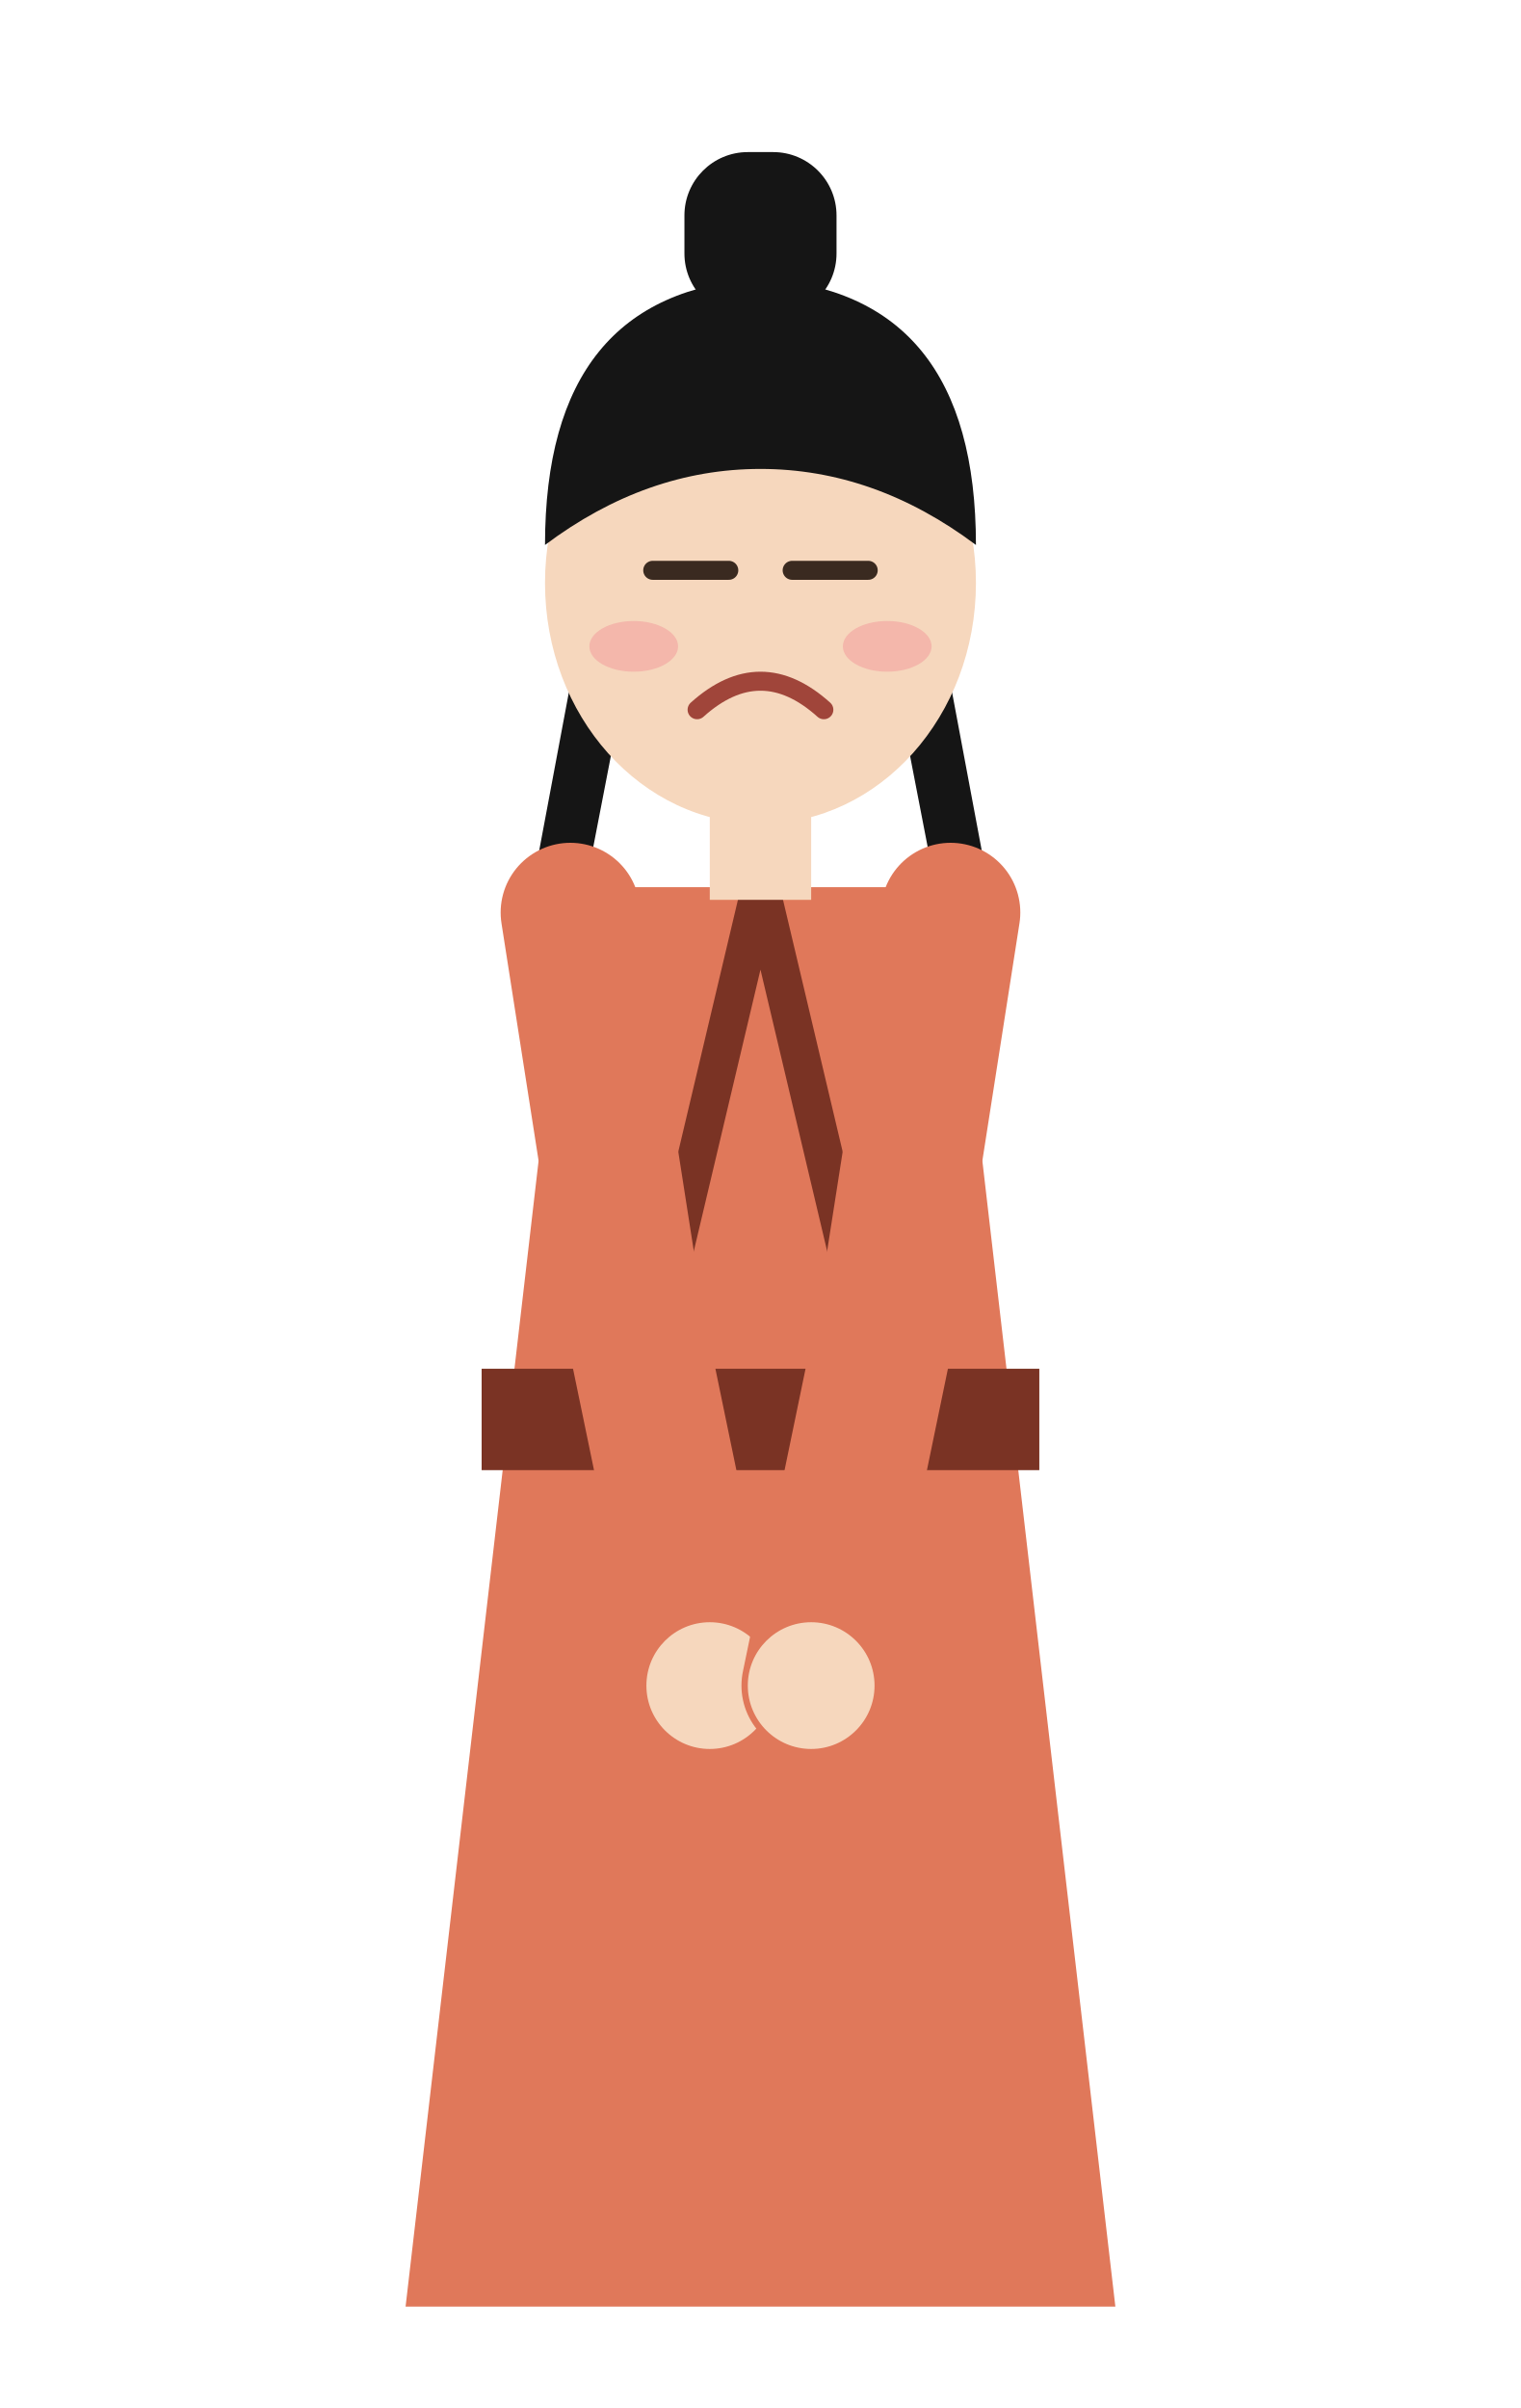
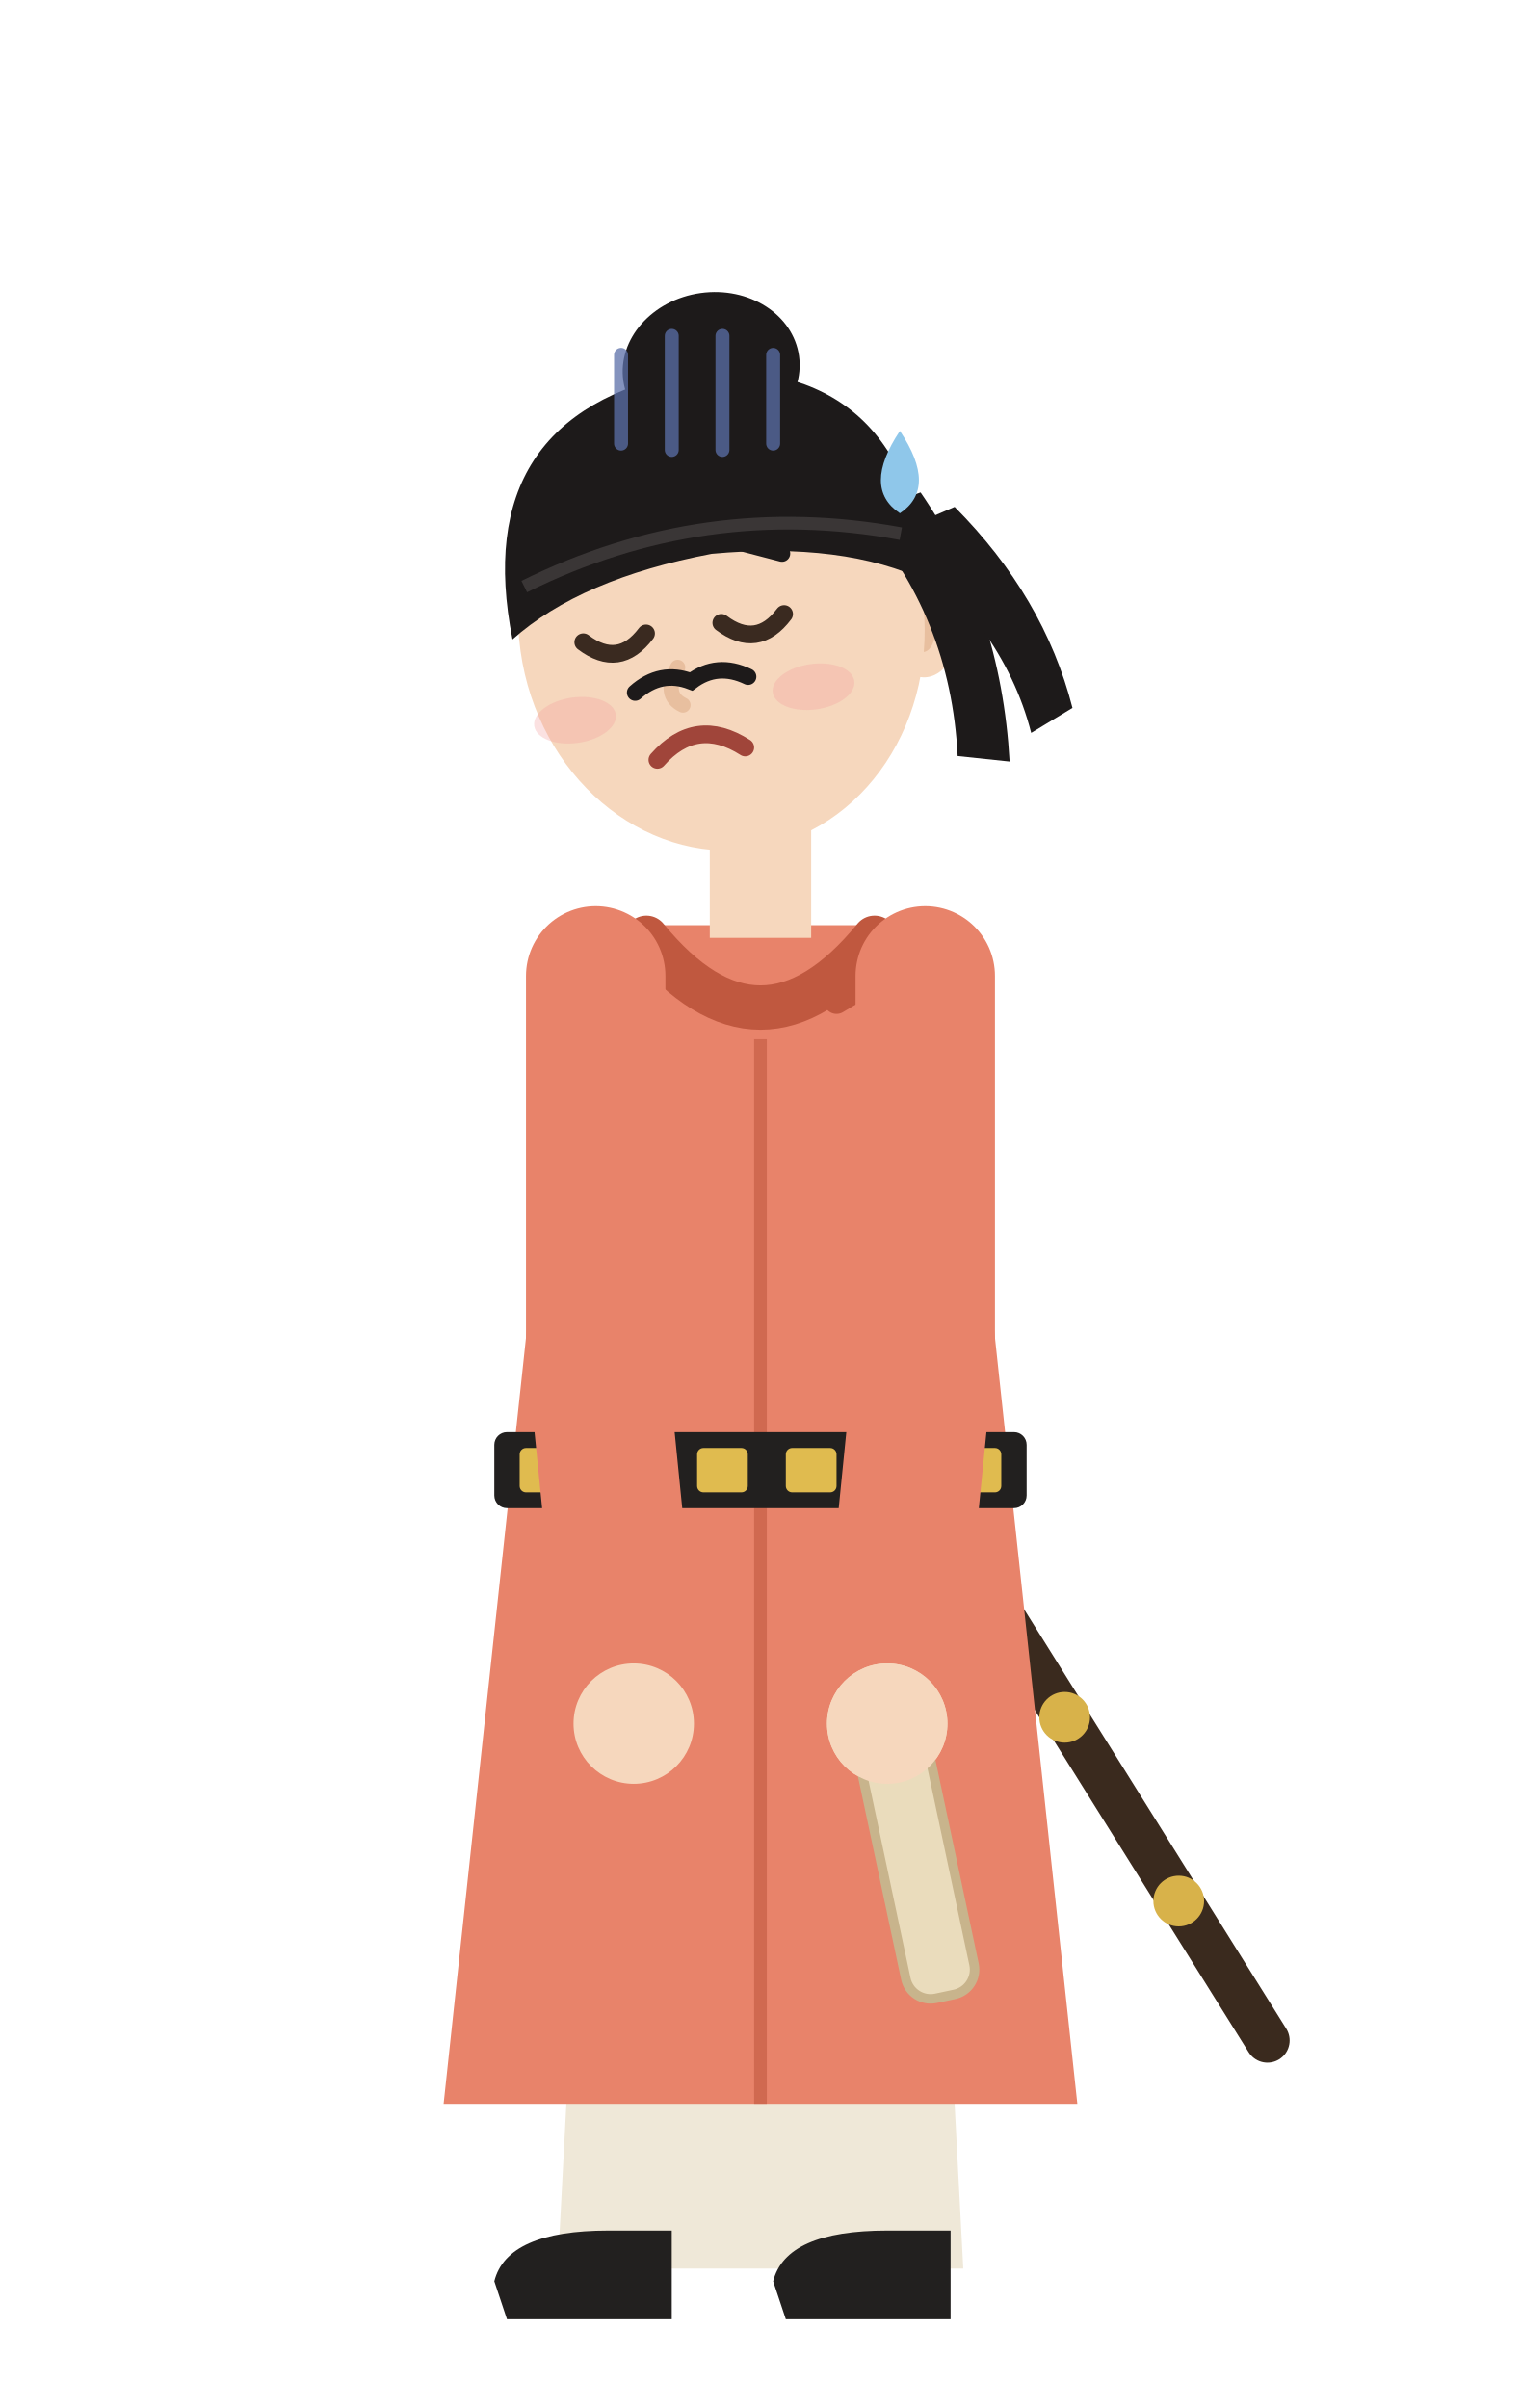
<svg xmlns="http://www.w3.org/2000/svg" width="240" height="380" viewBox="0 -20 240 380">
-   <path d="M96 56 l-12 64 l8 2 l12 -62 z M144 56 l12 64 l-8 2 l-12 -62 z" fill="#151515" />
-   <path d="M90 120 L150 120 L176 344 L64 344 Z" fill="#e0785a" />
-   <path d="M120 120 L102 196 M120 120 L138 196" stroke="#7a3324" stroke-width="6" fill="none" />
-   <rect x="76" y="196" width="88" height="16" fill="#7a3324" />
-   <rect x="112" y="100" width="16" height="22" fill="#f6d7bd" />
-   <ellipse cx="120" cy="72" rx="34" ry="38" fill="#f6d7bd" />
-   <path d="M88 60 q4 -28 32 -30 q28 2 32 30 q-16 -8 -32 -8 q-16 0 -32 8 z" fill="#2b2118" />
-   <path d="M86 66 q0 -40 34 -42 q34 2 34 42 q-16 -12 -34 -12 q-18 0 -34 12 z" fill="#151515" />
-   <rect x="108" y="4" width="24" height="26" rx="10" fill="#151515" />
-   <path d="M103 70 h12 M125 70 h12" stroke="#3a2a20" stroke-width="3" stroke-linecap="round" />
-   <path d="M110 92 q10 -9 20 0" fill="none" stroke="#a0453a" stroke-width="3" stroke-linecap="round" />
-   <ellipse cx="100" cy="82" rx="7" ry="4" fill="#f29c9c" opacity=".55" />
-   <ellipse cx="140" cy="82" rx="7" ry="4" fill="#f29c9c" opacity=".55" />
-   <polyline points="90,124 100,188 112,246" fill="none" stroke="#e0785a" stroke-width="22" stroke-linecap="round" stroke-linejoin="round" />
-   <circle cx="112" cy="246" r="10" fill="#f6d7bd" />
-   <polyline points="150,124 140,188 128,246" fill="none" stroke="#e0785a" stroke-width="22" stroke-linecap="round" stroke-linejoin="round" />
-   <circle cx="128" cy="246" r="10" fill="#f6d7bd" />
+   <path d="M90 300 L88 338 L152 338 L150 300 Z" fill="#efe8d8" />
+   <path d="M78 340 q2 -8 18 -8 h10 v14 h-26 z M122 340 q2 -8 18 -8 h10 v14 h-26 z" fill="#22201f" />
+   <path d="M150 222 L200 302" stroke="#3a2a1e" stroke-width="7" stroke-linecap="round" />
+   <path d="M150 222 l-8 -12" stroke="#d8b24a" stroke-width="6" stroke-linecap="round" />
+   <circle cx="168" cy="251" r="4" fill="#d8b24a" />
+   <circle cx="186" cy="280" r="4" fill="#d8b24a" />
+   <path d="M90 126 L150 126 L170 312 L70 312 Z" fill="#e8836a" />
+   <path d="M120 144 V312" stroke="#c0583f" stroke-width="2" opacity=".6" />
+   <path d="M102 128 Q120 150 138 128" stroke="#c0583f" stroke-width="7" fill="none" stroke-linecap="round" />
+   <path d="M132 138 l10 -6" stroke="#c0583f" stroke-width="4" stroke-linecap="round" />
+   <rect x="78" y="206" width="84" height="12" rx="2" fill="#22201f" />
+   <rect x="82" y="208.5" width="8" height="7" rx="1" fill="#e0bb4f" />
+   <rect x="96" y="208.5" width="8" height="7" rx="1" fill="#e0bb4f" />
+   <rect x="110" y="208.5" width="8" height="7" rx="1" fill="#e0bb4f" />
+   <rect x="124" y="208.5" width="8" height="7" rx="1" fill="#e0bb4f" />
+   <rect x="138" y="208.5" width="8" height="7" rx="1" fill="#e0bb4f" />
+   <rect x="150" y="208.5" width="8" height="7" rx="1" fill="#e0bb4f" />
+   <rect x="112" y="104" width="16" height="24" fill="#f6d7bd" />
+   <g transform="translate(-2 8)">
+     <g transform="rotate(-8 120 100)">
+       <ellipse cx="151" cy="74" rx="6" ry="9" fill="#f6d7bd" />
+       <ellipse cx="151" cy="74" rx="2.5" ry="5" fill="#e8bf9f" />
+       <ellipse cx="120" cy="70" rx="32" ry="36" fill="#f6d7bd" />
+       <path d="M112.2 76 q-3 4 0 6" fill="none" stroke="#e8bf9f" stroke-width="2.4" stroke-linecap="round" />
+       <path d="M98 70 q5 5 10 0" fill="none" stroke="#3a2a20" stroke-width="2.8" stroke-linecap="round" />
+       <path d="M120 70 q5 5 10 0" fill="none" stroke="#3a2a20" stroke-width="2.8" stroke-linecap="round" />
+       <path d="M97 60.5 L109 55.5" stroke="#1d1a1a" stroke-width="2.6" stroke-linecap="round" />
+       <path d="M119 55.5 L131 60.5" stroke="#1d1a1a" stroke-width="2.6" stroke-linecap="round" />
+       <path d="M107 90 q7 -6 14 0" fill="none" stroke="#a0453a" stroke-width="2.8" stroke-linecap="round" />
+       <path d="M105 79 q4.5 -3 9 -0.5 q4.5 -2.5 9 0.5" fill="none" stroke="#1d1a1a" stroke-width="2.6" stroke-linecap="round" />
+       <ellipse cx="95" cy="82" rx="6.5" ry="3.6" fill="#f29c9c" opacity="0.3" />
+       <ellipse cx="133" cy="82" rx="6.5" ry="3.6" fill="#f29c9c" opacity="0.3" />
+       <path d="M144 56 q12 18 10 40 l8 2 q2 -24 -8 -44 z" fill="#1d1a1a" />
+       <path d="M148 60 q16 16 18 34 l7 -3 q-2 -18 -14 -34 z" fill="#1d1a1a" />
+       <path d="M87 68 q-2 -36 33 -38 q35 2 33 38 q-12 -8 -33 -9 q-21 1 -33 9 z" fill="#1d1a1a" />
+       <ellipse cx="124" cy="30" rx="14" ry="12" fill="#1d1a1a" />
+       <path d="M90 60 q30 -10 60 0" stroke="#3a3636" stroke-width="2" fill="none" />
+     </g>
+   </g>
+   <g stroke="#5b6fa8" stroke-width="2.2" opacity=".75" stroke-linecap="round">
+     <path d="M98 36 v14 M106 33 v18 M114 33 v18 M122 36 v14" />
+   </g>
+   <path d="M142 48 q6 9 0 13 q-6 -4 0 -13 z" fill="#8fc7ea" />
+   <polyline points="94,134 94,192 100,252" fill="none" stroke="#e8836a" stroke-width="22" stroke-linecap="round" stroke-linejoin="round" />
+   <circle cx="100" cy="252" r="9.5" fill="#f6d7bd" />
+   <polyline points="146,134 146,192 140,252" fill="none" stroke="#e8836a" stroke-width="22" stroke-linecap="round" stroke-linejoin="round" />
+   <circle cx="140" cy="252" r="9.5" fill="#f6d7bd" />
+   <g transform="rotate(168 140 252)">
+     <g transform="rotate(0 140 252)">
+       <rect x="134.5" y="208" width="11" height="50" rx="4" fill="#eadcbc" />
+       <rect x="134.5" y="208" width="11" height="50" rx="4" fill="none" stroke="#c8b48c" stroke-width="1.5" />
+     </g>
+   </g>
+   <circle cx="140" cy="252" r="9.5" fill="#f6d7bd" />
</svg>
